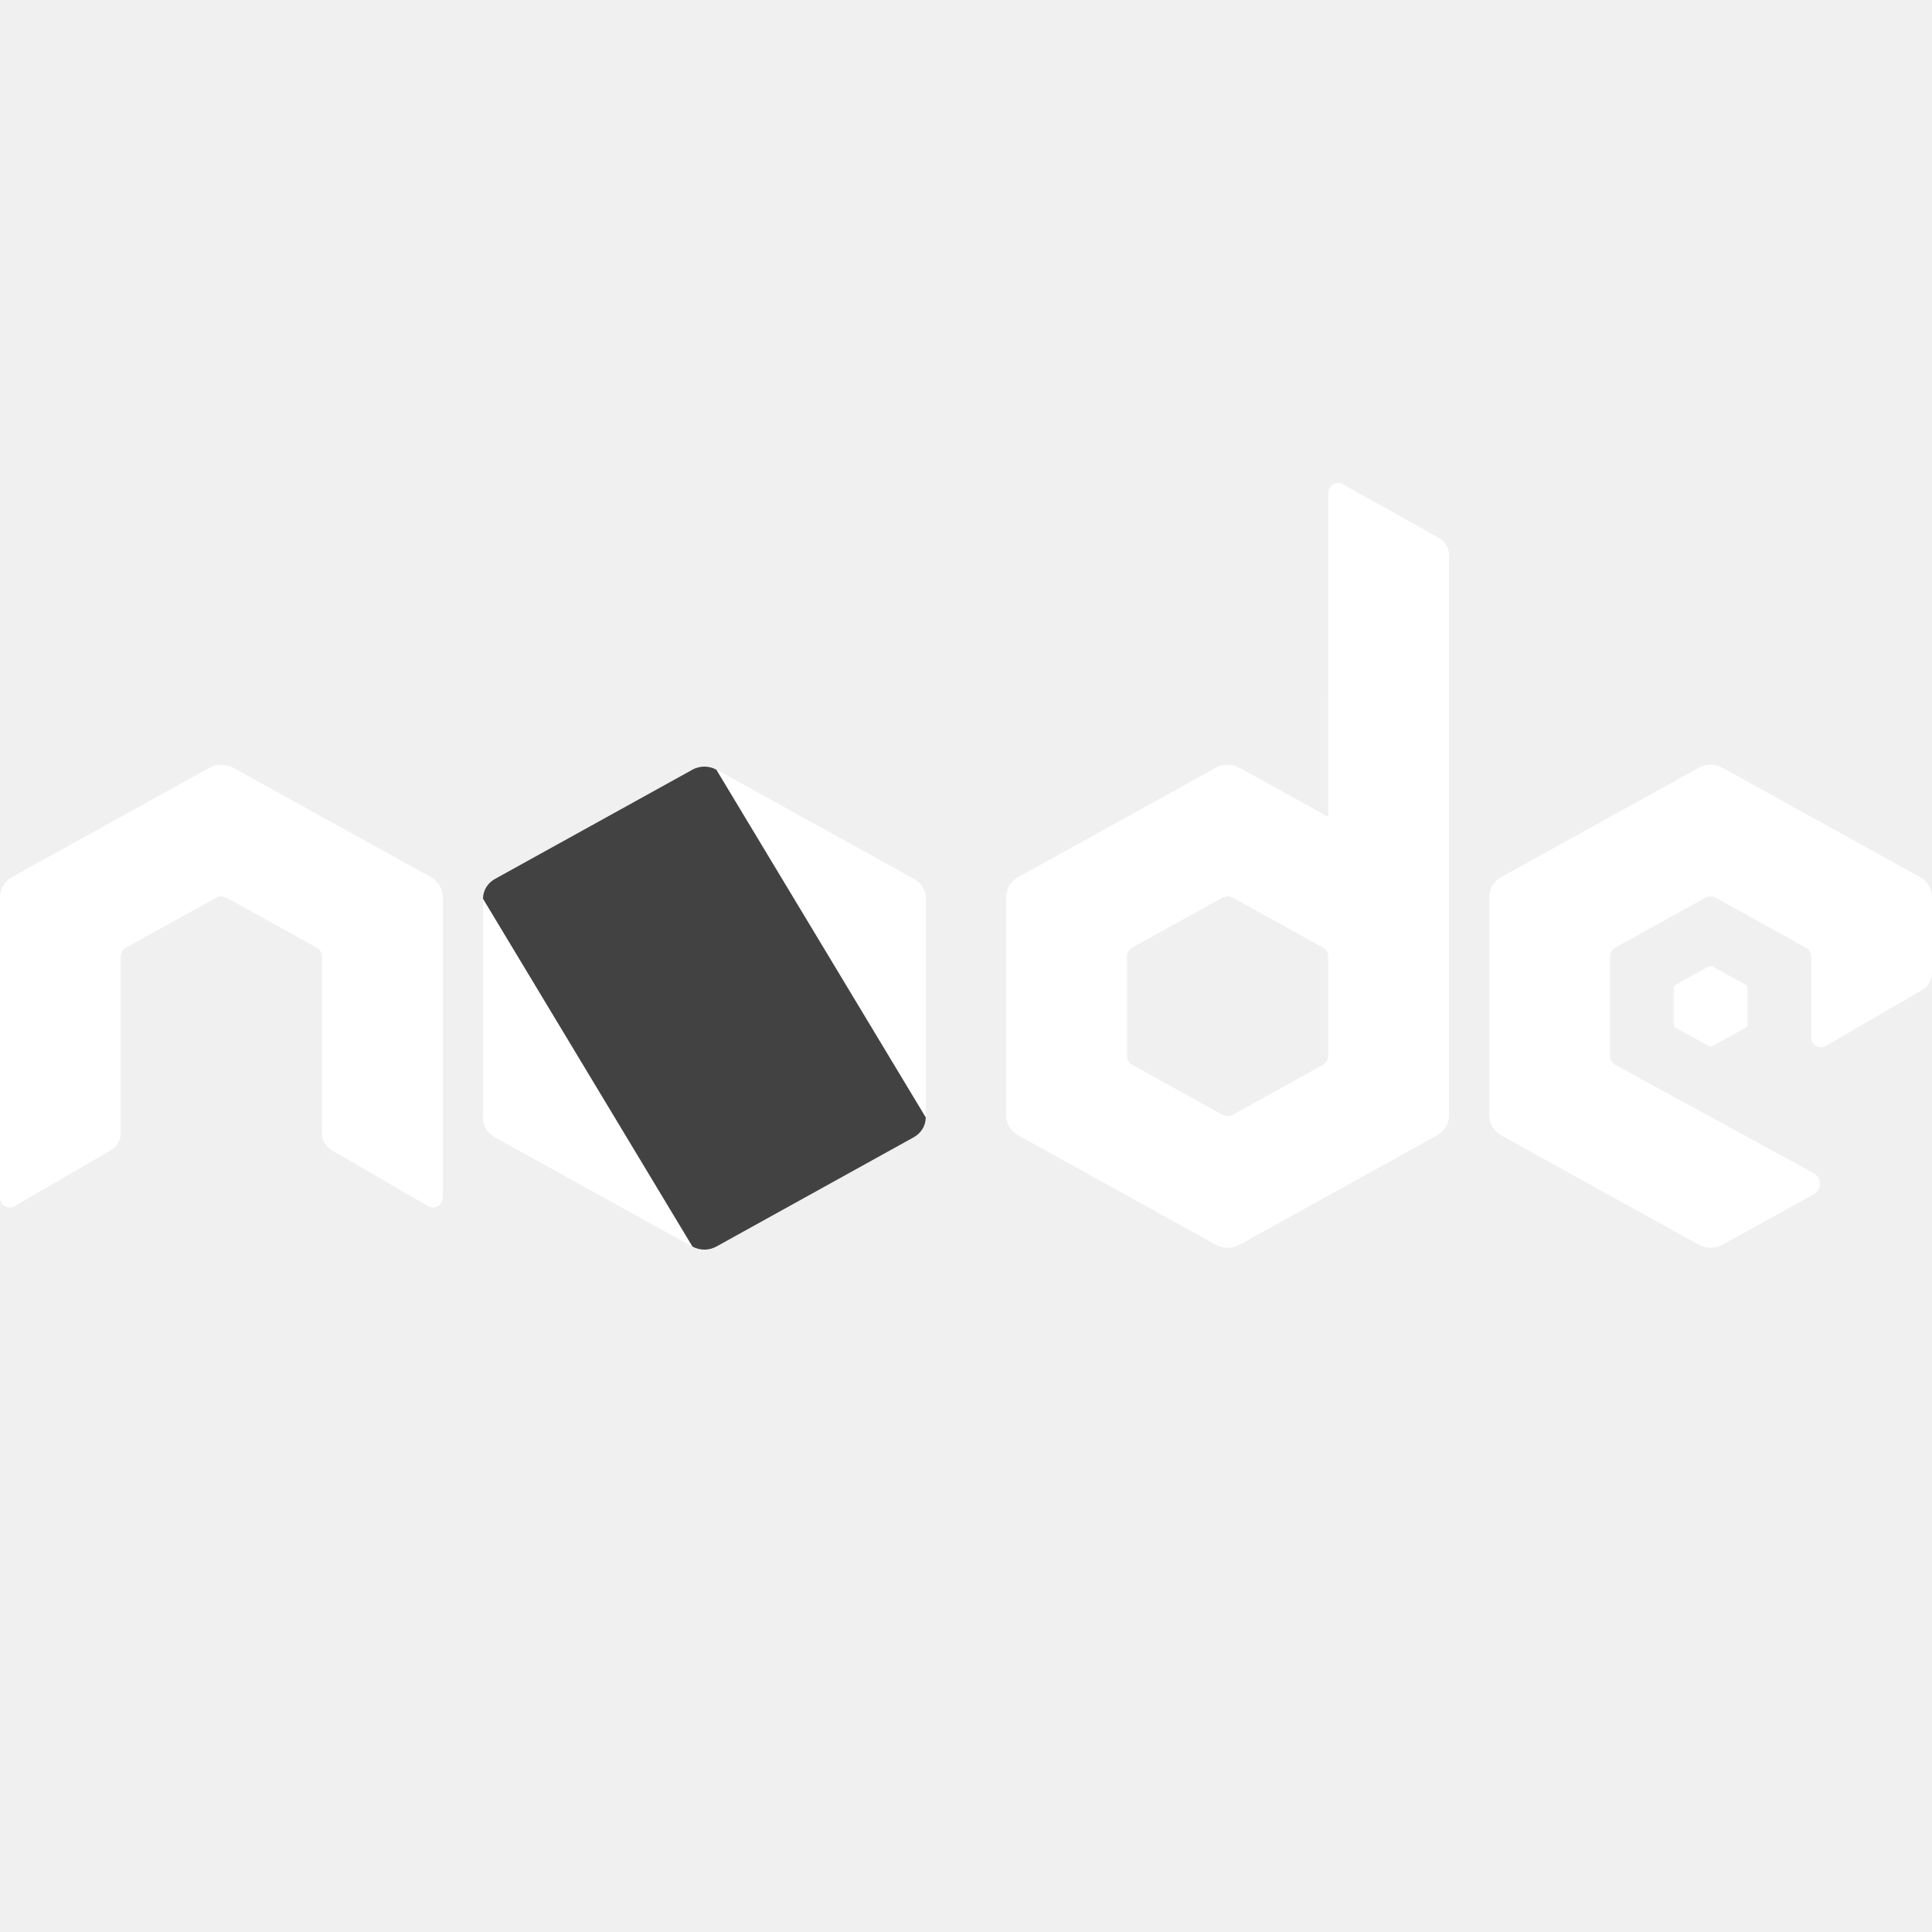
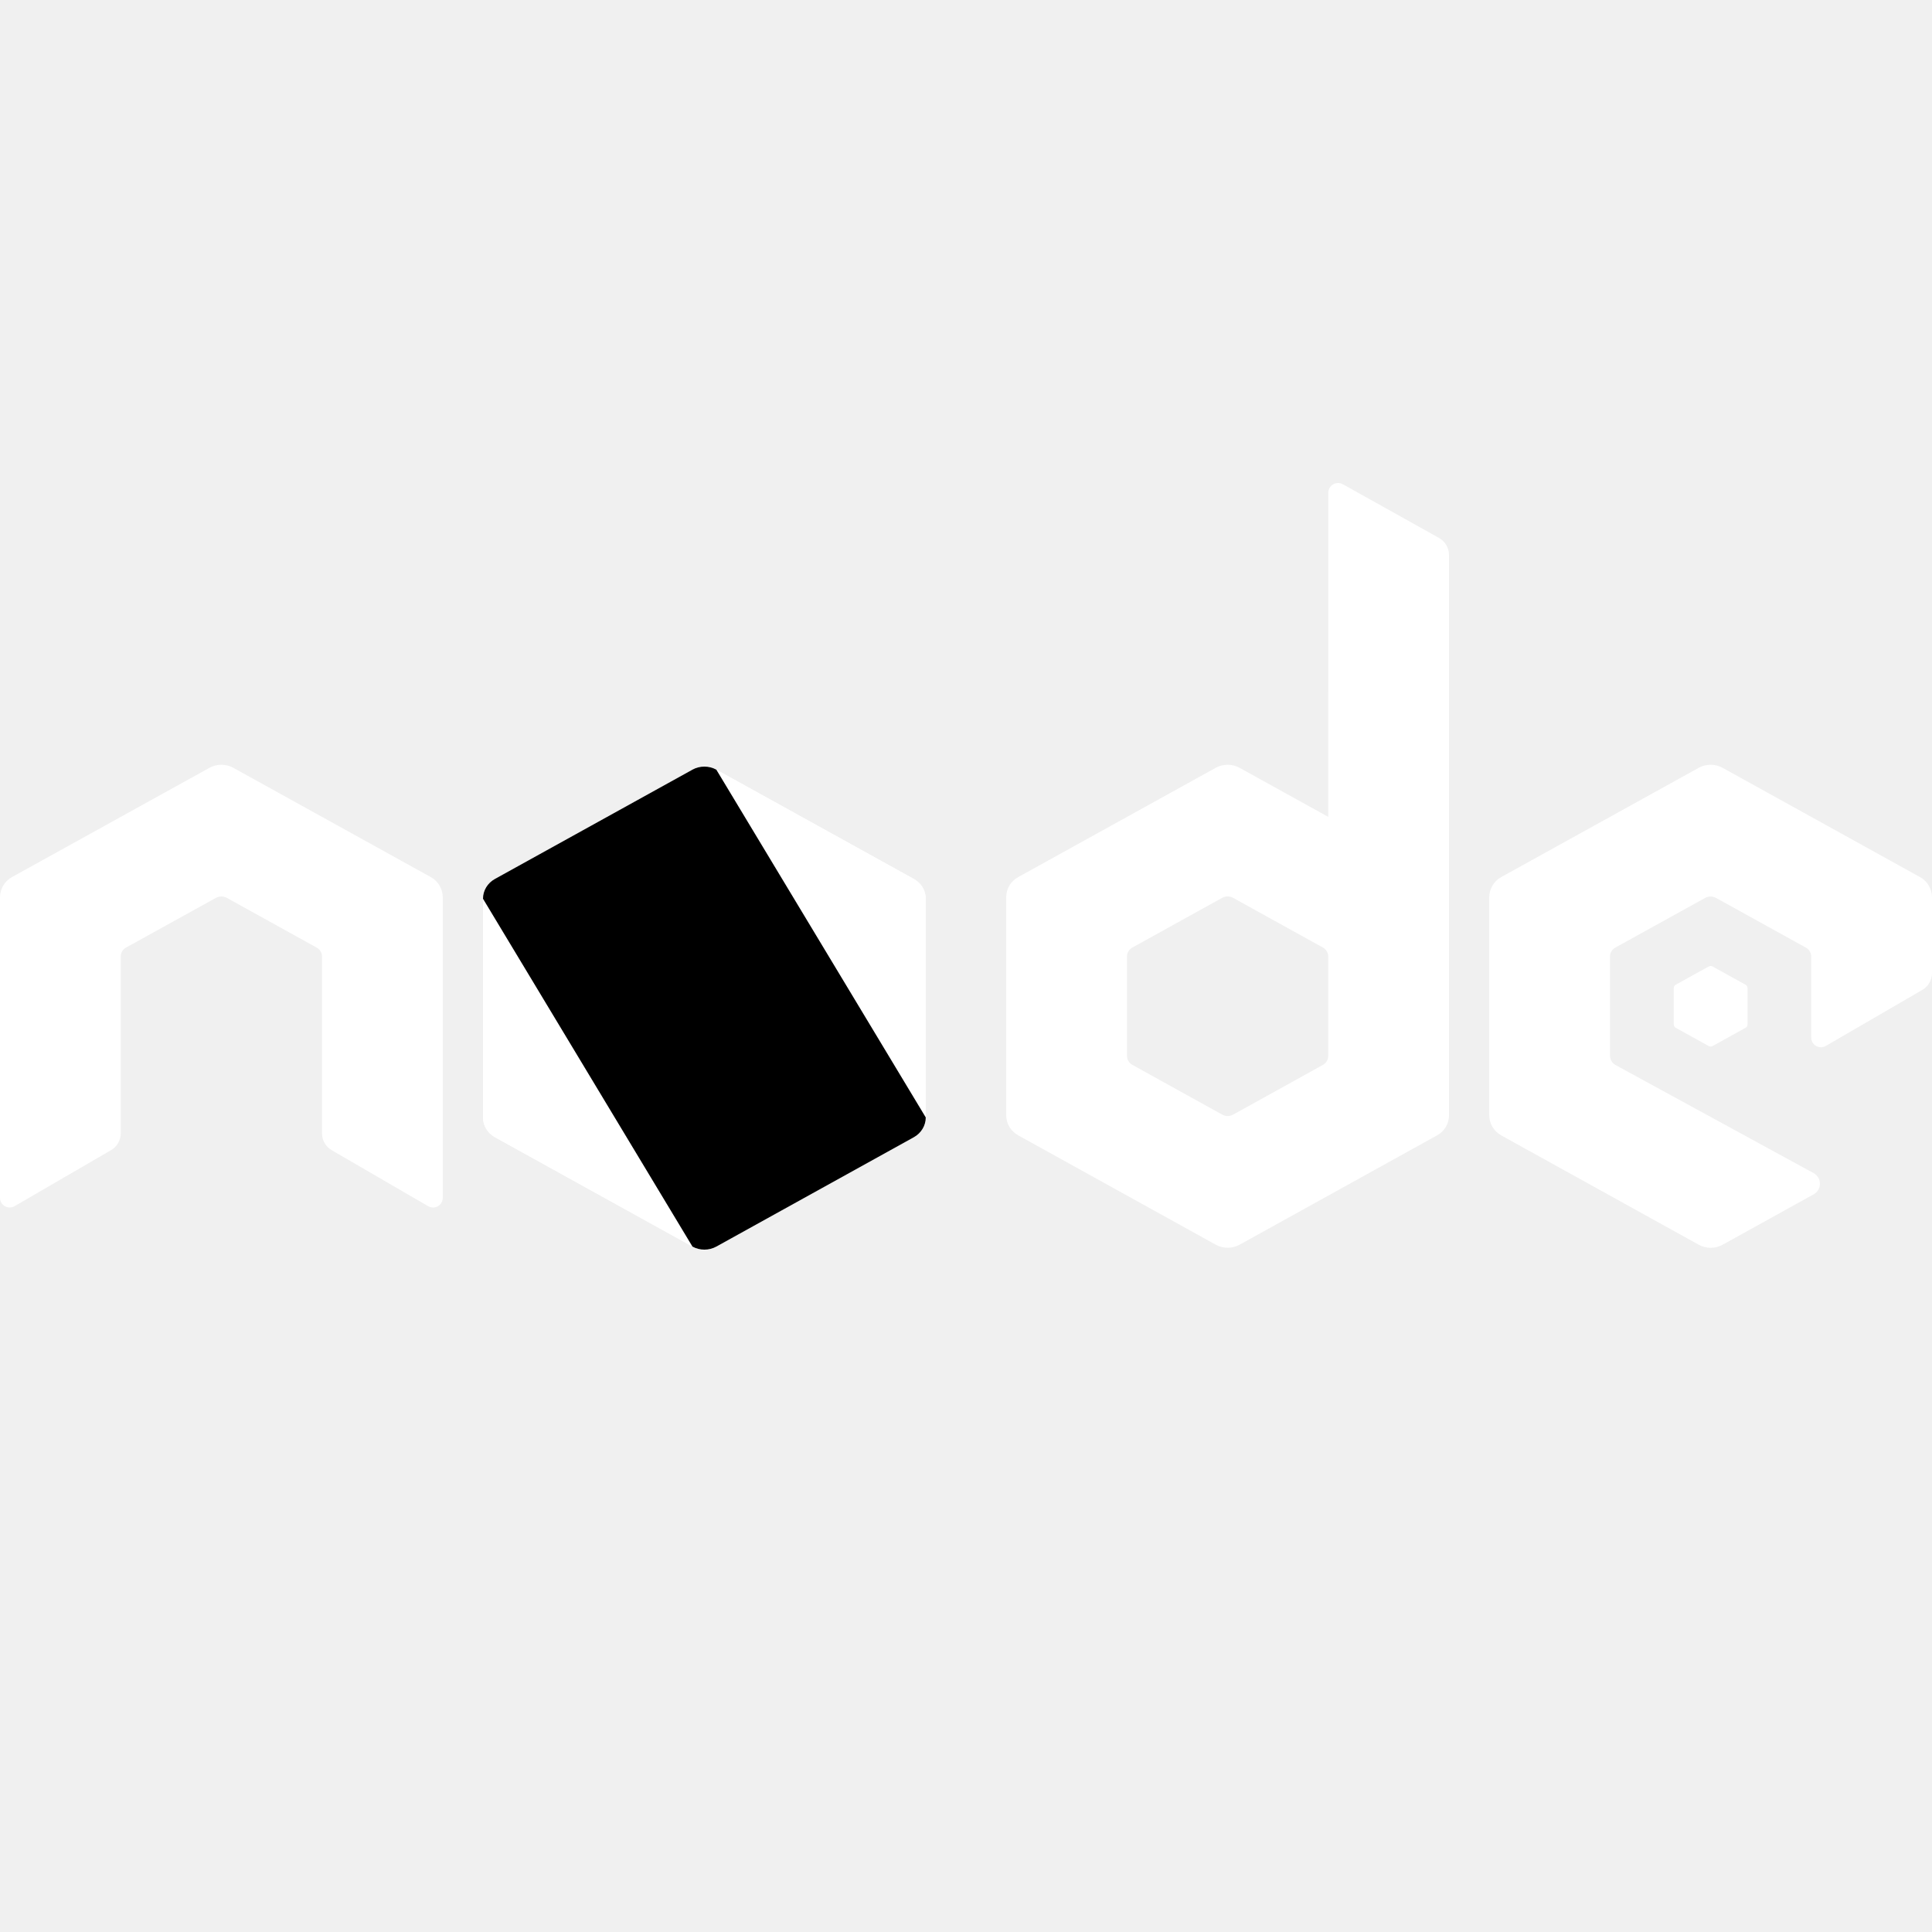
<svg xmlns="http://www.w3.org/2000/svg" viewBox="0 0 48 48" width="48px" height="48px">
  <path fill="#fff" d="M17.204 19.122l-4.907 2.715C12.113 21.938 12 22.126 12 22.329v5.433c0 .203.113.39.297.492l4.908 2.717c.183.101.41.101.593 0l4.907-2.717C22.887 28.152 23 27.965 23 27.762v-5.433c0-.203-.113-.39-.297-.492l-4.906-2.715c-.092-.051-.195-.076-.297-.076-.103 0-.205.025-.297.076M42.451 24.013l-.818.452c-.031.017-.049.048-.049.082v.906c0 .034.019.065.049.082l.818.453c.031.017.068.017.099 0l.818-.453c.03-.017.049-.048.049-.082v-.906c0-.034-.019-.065-.05-.082l-.818-.452C42.534 24.004 42.517 24 42.5 24S42.466 24.004 42.451 24.013" />
  <path fill="#fff" d="M35.751,13.364l-2.389-1.333c-0.075-0.042-0.167-0.041-0.241,0.003 c-0.074,0.044-0.12,0.123-0.12,0.209L33,20.295l-2.203-1.219C30.705,19.025,30.602,19,30.5,19c-0.102,0-0.205,0.025-0.297,0.076 h0.001l-4.907,2.715C25.113,21.892,25,22.08,25,22.282v5.433c0,0.203,0.113,0.39,0.297,0.492l4.908,2.717 c0.183,0.101,0.41,0.101,0.593,0l4.907-2.717C35.887,28.106,36,27.918,36,27.715V13.788C36,13.612,35.904,13.45,35.751,13.364z M32.866,26.458l-2.23,1.235c-0.083,0.046-0.186,0.046-0.269,0l-2.231-1.235C28.051,26.412,28,26.326,28,26.234v-2.47 c0-0.092,0.051-0.177,0.135-0.224l2.231-1.234h-0.001c0.042-0.023,0.088-0.034,0.135-0.034c0.047,0,0.093,0.012,0.135,0.034 l2.23,1.234C32.949,23.587,33,23.673,33,23.765v2.47C33,26.326,32.949,26.412,32.866,26.458z" />
  <path fill="#fff" d="M17.204,19.122L12,27.762c0,0.203,0.113,0.39,0.297,0.492l4.908,2.717 c0.183,0.101,0.41,0.101,0.593,0L23,22.329c0-0.203-0.113-0.39-0.297-0.492l-4.906-2.715c-0.092-0.051-0.195-0.076-0.297-0.076 c-0.103,0-0.205,0.025-0.297,0.076" />
-   <path fill="#424242" d="M17.204,19.122l-4.907,2.715C12.113,21.938,12,22.126,12,22.329l5.204,8.642 c0.183,0.101,0.41,0.101,0.593,0l4.907-2.717C22.887,28.152,23,27.965,23,27.762l-5.203-8.64c-0.092-0.051-0.195-0.076-0.297-0.076 c-0.103,0-0.205,0.025-0.297,0.076" />
+   <path d="M17.204,19.122l-4.907,2.715C12.113,21.938,12,22.126,12,22.329l5.204,8.642 c0.183,0.101,0.41,0.101,0.593,0l4.907-2.717C22.887,28.152,23,27.965,23,27.762l-5.203-8.64c-0.092-0.051-0.195-0.076-0.297-0.076 c-0.103,0-0.205,0.025-0.297,0.076" />
  <path fill="#fff" d="M47.703 21.791l-4.906-2.715C42.705 19.025 42.602 19 42.5 19c-.102 0-.205.025-.297.076h.001l-4.907 2.715C37.114 21.892 37 22.084 37 22.294v5.411c0 .209.114.402.297.503l4.908 2.717c.184.102.409.102.593 0l2.263-1.253c.207-.115.206-.412-.002-.526l-4.924-2.687C40.052 26.412 40 26.325 40 26.231v-2.466c0-.092.05-.177.13-.221l2.235-1.236h-.001c.042-.023.088-.034.135-.034.047 0 .093.012.135.034l2.235 1.237c.08.044.13.129.13.221v2.012c0 .086.046.166.121.209.075.042.167.042.242-.001l2.398-1.393c.148-.086.24-.245.24-.417v-1.88C48 22.085 47.886 21.892 47.703 21.791zM10.703 21.791l-4.906-2.715C5.705 19.025 5.602 19 5.5 19c-.102 0-.205.025-.297.076h.001l-4.907 2.715C.114 21.892 0 22.084 0 22.294v7.465c0 .086.046.166.121.209.075.042.167.042.242-.001l2.398-1.393C2.909 28.488 3 28.329 3 28.157v-4.393c0-.092.05-.177.13-.221l2.235-1.236H5.365c.042-.023.088-.034.135-.034.047 0 .093.012.135.034l2.235 1.237C7.95 23.588 8 23.673 8 23.765v4.393c0 .172.091.331.24.417l2.398 1.393c.075.043.167.043.242.001C10.954 29.925 11 29.845 11 29.759v-7.464C11 22.085 10.886 21.892 10.703 21.791z" />
</svg>
